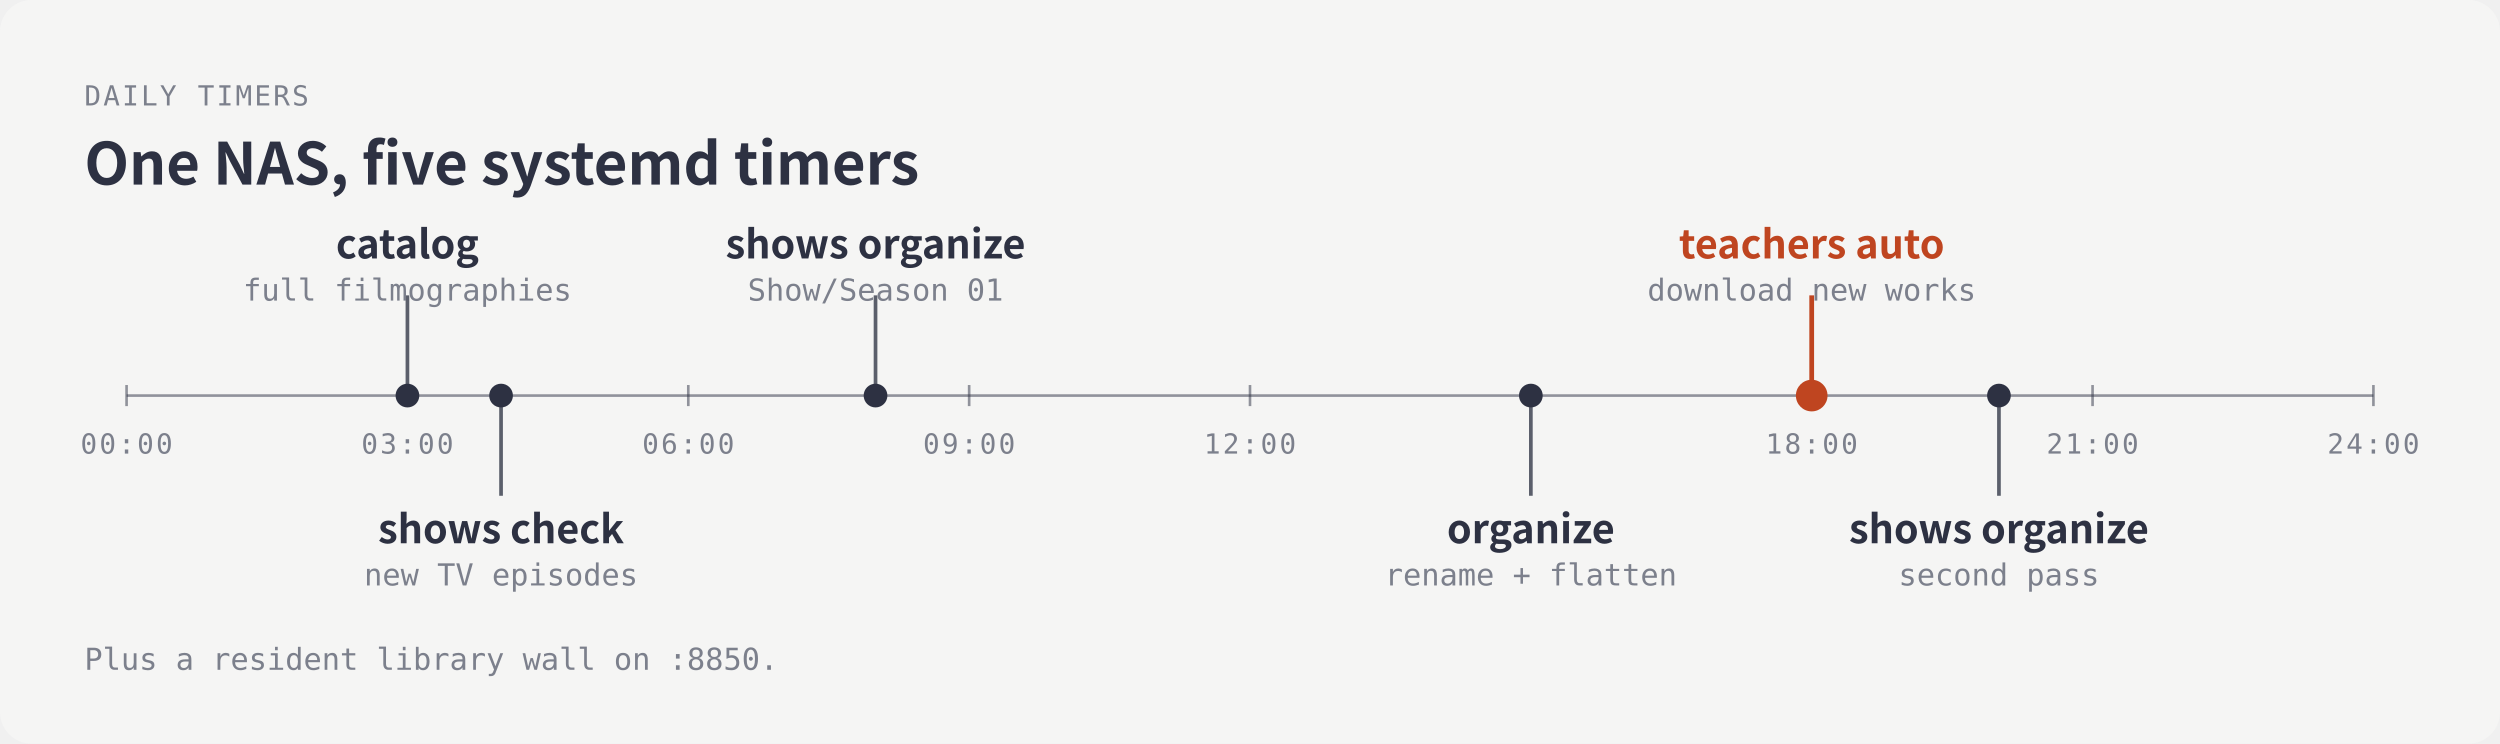
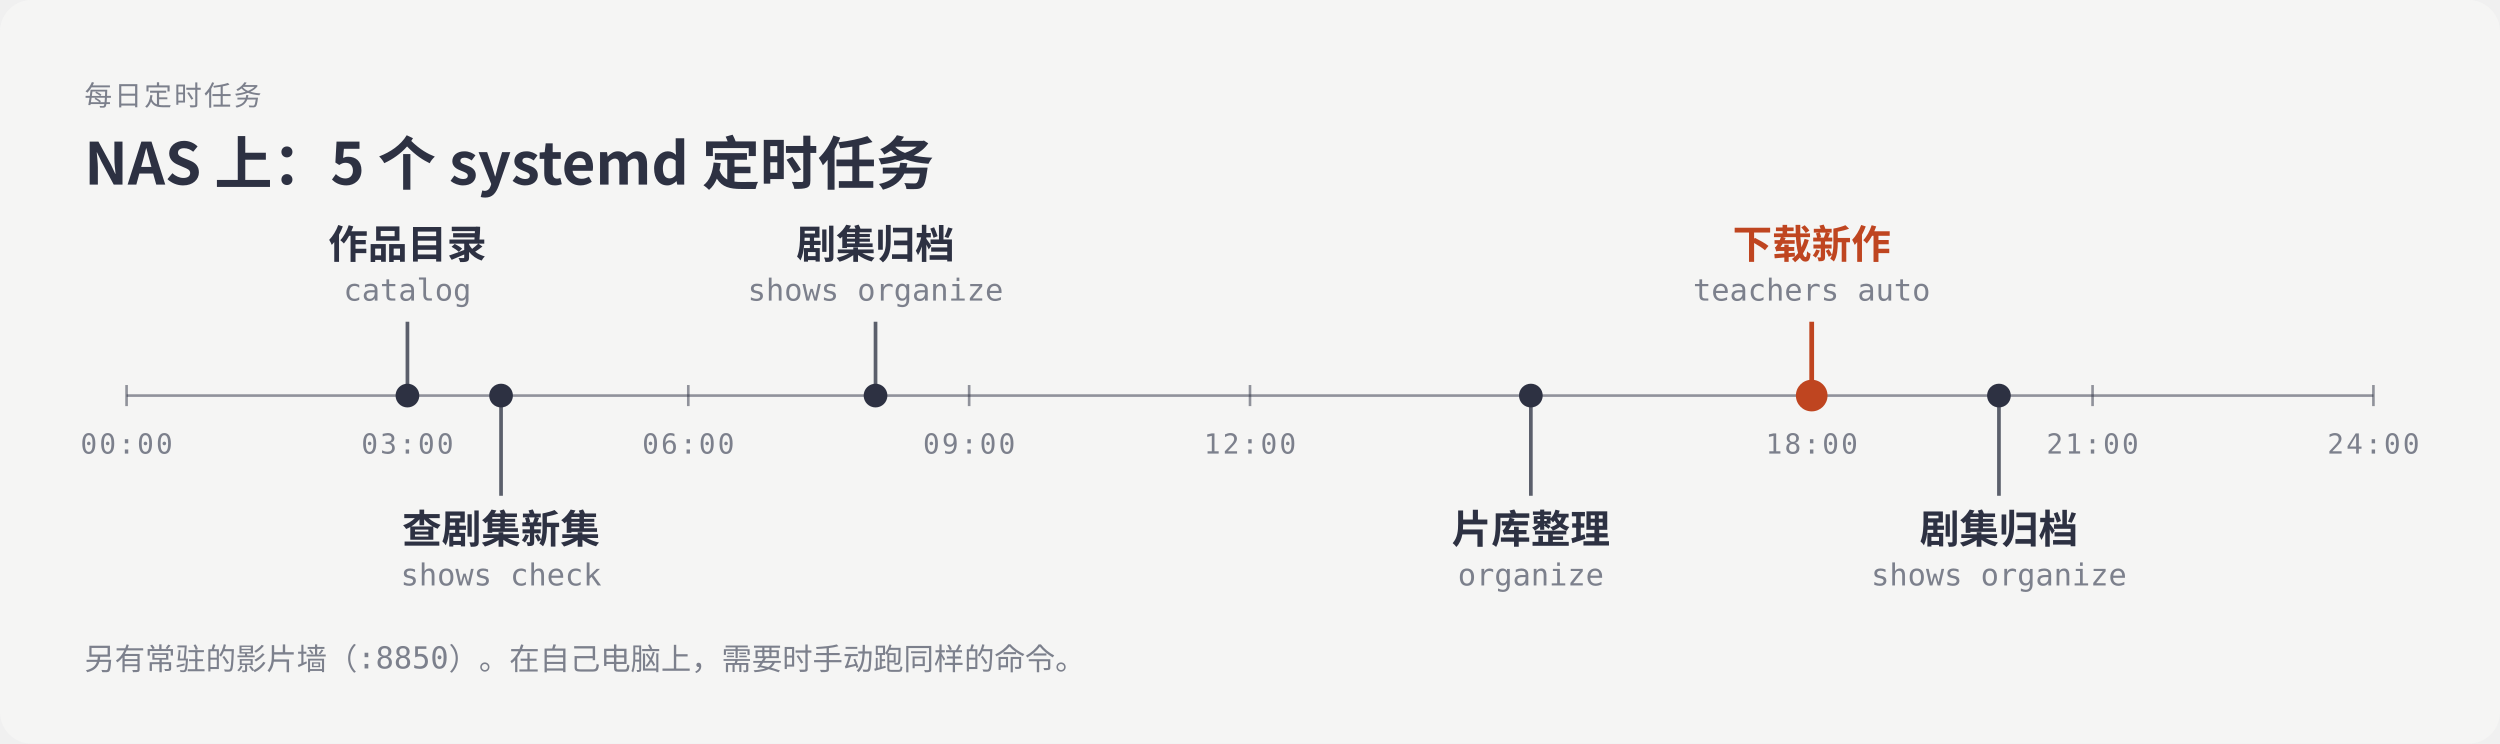
<svg xmlns="http://www.w3.org/2000/svg" viewBox="0 0 948 282" width="948" height="282" role="img" aria-labelledby="schedule-title schedule-desc">
  <defs>
    <marker id="schedulea" viewBox="0 0 10 10" refX="9" refY="5" markerWidth="7" markerHeight="7" orient="auto-start-reverse">
      <path d="M0 0 L10 5 L0 10 z" class="muted" />
    </marker>
    <marker id="scheduleb" viewBox="0 0 10 10" refX="9" refY="5" markerWidth="7" markerHeight="7" orient="auto-start-reverse">
      <path d="M0 0 L10 5 L0 10 z" class="acc" />
    </marker>
  </defs>
  <style>
  .bg{fill:#f5f5f4}.card{fill:#ffffff}.box{fill:#ffffff;stroke:#2d3142;stroke-opacity:.32}
  .focal{fill:#fbeee8;stroke:#bf4520;stroke-width:1.5}.dim{fill:#ecebe8;stroke:#2d3142;stroke-opacity:.18}
  .ink{fill:#2d3142}.muted{fill:#5b5f6b}.soft{fill:#7c808c}.acc{fill:#bf4520}
  .line{stroke:#5b5f6b;stroke-width:1.4;fill:none}.aline{stroke:#bf4520;stroke-width:1.8;fill:none}
  .dash{stroke-dasharray:5 4}.rule{stroke:#2d3142;stroke-opacity:.16;fill:none}
  .tag{fill:#2d3142;fill-opacity:.07}.tagacc{fill:#bf4520;fill-opacity:.14}.mask{fill:#f5f5f4}
  .cover{fill:#dcdad5}.cover2{fill:#c9c6bf}.ok{fill:#2f7d4f}
  text{font-family:-apple-system,BlinkMacSystemFont,"Segoe UI","PingFang SC","Hiragino Sans","Noto Sans CJK SC",Helvetica,Arial,sans-serif}
  .mono{font-family:ui-monospace,SFMono-Regular,Menlo,Consolas,monospace}
  .t{font-size:22px;font-weight:600}.n{font-size:15px;font-weight:600}.s{font-size:11.5px}.e{font-size:10.5px;letter-spacing:.08em}
  @media (prefers-color-scheme:dark){
    .bg,.mask{fill:#1d1f24}.card{fill:#262930}.box{fill:#262930;stroke:#e9e7e2;stroke-opacity:.30}
    .focal{fill:#3a2620;stroke:#ea7a52}.dim{fill:#2c2f36;stroke:#e9e7e2;stroke-opacity:.16}
    .ink{fill:#f2f0ea}.muted{fill:#b9bcc5}.soft{fill:#9599a5}.acc{fill:#ea7a52}
    .line{stroke:#b9bcc5}.aline{stroke:#ea7a52}.rule{stroke:#e9e7e2}.tag{fill:#e9e7e2}.tagacc{fill:#ea7a52}
    .cover{fill:#3a3d45}.cover2{fill:#464a53}.ok{fill:#5fbf85}
  }
</style>
  <rect class="bg" width="948" height="282" rx="12" />
-   <text class="mono e soft" x="32" y="40">DAILY TIMERS</text>
-   <text class="t ink" x="32" y="70">One NAS, five systemd timers</text>
+   <text class="mono e soft" x="32" y="40">每日定时任务</text>
+   <text class="t ink" x="32" y="70">NAS 上：5 个 systemd 定时任务</text>
  <line class="rule" x1="48" y1="150" x2="900" y2="150" style="stroke-opacity:.5" />
  <line class="rule" x1="48.0" y1="146" x2="48.0" y2="154" style="stroke-opacity:.5" />
  <text class="mono e soft" x="48.0" y="172" text-anchor="middle">00:00</text>
  <line class="rule" x1="154.5" y1="146" x2="154.5" y2="154" style="stroke-opacity:.5" />
  <text class="mono e soft" x="154.5" y="172" text-anchor="middle">03:00</text>
  <line class="rule" x1="261.0" y1="146" x2="261.0" y2="154" style="stroke-opacity:.5" />
  <text class="mono e soft" x="261.0" y="172" text-anchor="middle">06:00</text>
  <line class="rule" x1="367.5" y1="146" x2="367.5" y2="154" style="stroke-opacity:.5" />
  <text class="mono e soft" x="367.5" y="172" text-anchor="middle">09:00</text>
  <line class="rule" x1="474.0" y1="146" x2="474.0" y2="154" style="stroke-opacity:.5" />
  <text class="mono e soft" x="474.0" y="172" text-anchor="middle">12:00</text>
  <line class="rule" x1="687.0" y1="146" x2="687.0" y2="154" style="stroke-opacity:.5" />
  <text class="mono e soft" x="687.0" y="172" text-anchor="middle">18:00</text>
  <line class="rule" x1="793.5" y1="146" x2="793.5" y2="154" style="stroke-opacity:.5" />
  <text class="mono e soft" x="793.5" y="172" text-anchor="middle">21:00</text>
  <line class="rule" x1="900.0" y1="146" x2="900.0" y2="154" style="stroke-opacity:.5" />
  <text class="mono e soft" x="900.0" y="172" text-anchor="middle">24:00</text>
-   <line class="line" x1="154.5" y1="150" x2="154.5" y2="112" />
+   <line class="line" x1="154.5" y1="150" x2="154.5" y2="122" />
  <circle cx="154.5" cy="150" r="4.5" class="ink" />
-   <text class="n ink" x="154.5" y="98" text-anchor="middle">catalog</text>
-   <text class="mono s soft" x="154.5" y="114" text-anchor="middle">full filmographies</text>
+   <text class="n ink" x="154.5" y="98" text-anchor="middle">作品目录</text>
+   <text class="mono s soft" x="154.5" y="114" text-anchor="middle">catalog</text>
  <line class="line" x1="190.0" y1="150" x2="190.0" y2="188" />
  <circle cx="190.0" cy="150" r="4.5" class="ink" />
-   <text class="n ink" x="190.0" y="206" text-anchor="middle">shows check</text>
-   <text class="mono s soft" x="190.0" y="222" text-anchor="middle">new TV episodes</text>
-   <line class="line" x1="332.0" y1="150" x2="332.0" y2="112" />
+   <text class="n ink" x="190.0" y="206" text-anchor="middle">查剧集新集</text>
+   <text class="mono s soft" x="190.0" y="222" text-anchor="middle">shows check</text>
+   <line class="line" x1="332.0" y1="150" x2="332.0" y2="122" />
  <circle cx="332.0" cy="150" r="4.5" class="ink" />
-   <text class="n ink" x="332.0" y="98" text-anchor="middle">shows organize</text>
-   <text class="mono s soft" x="332.0" y="114" text-anchor="middle">Show/Season 01</text>
+   <text class="n ink" x="332.0" y="98" text-anchor="middle">剧集归档</text>
+   <text class="mono s soft" x="332.0" y="114" text-anchor="middle">shows organize</text>
  <line class="line" x1="580.5" y1="150" x2="580.5" y2="188" />
  <circle cx="580.5" cy="150" r="4.5" class="ink" />
-   <text class="n ink" x="580.5" y="206" text-anchor="middle">organize</text>
-   <text class="mono s soft" x="580.5" y="222" text-anchor="middle">rename + flatten</text>
-   <line class="aline" x1="687.0" y1="150" x2="687.0" y2="112" />
+   <text class="n ink" x="580.5" y="206" text-anchor="middle">片库整理</text>
+   <text class="mono s soft" x="580.5" y="222" text-anchor="middle">organize</text>
+   <line class="aline" x1="687.0" y1="150" x2="687.0" y2="122" />
  <circle cx="687.0" cy="150" r="6" class="acc" />
-   <text class="n acc" x="687.0" y="98" text-anchor="middle">teachers auto</text>
-   <text class="mono s soft" x="687.0" y="114" text-anchor="middle">download new works</text>
+   <text class="n acc" x="687.0" y="98" text-anchor="middle">下载新作</text>
+   <text class="mono s soft" x="687.0" y="114" text-anchor="middle">teachers auto</text>
  <line class="line" x1="758.0" y1="150" x2="758.0" y2="188" />
  <circle cx="758.0" cy="150" r="4.5" class="ink" />
-   <text class="n ink" x="758.0" y="206" text-anchor="middle">shows organize</text>
-   <text class="mono s soft" x="758.0" y="222" text-anchor="middle">second pass</text>
-   <text class="mono s soft" x="32" y="254">Plus a resident library wall on :8850.</text>
+   <text class="n ink" x="758.0" y="206" text-anchor="middle">剧集归档</text>
+   <text class="mono s soft" x="758.0" y="222" text-anchor="middle">shows organize</text>
+   <text class="mono s soft" x="32" y="254">另有常驻的影片墙（:8850）。在自己电脑上，需要时手动跑同样的命令。</text>
</svg>
